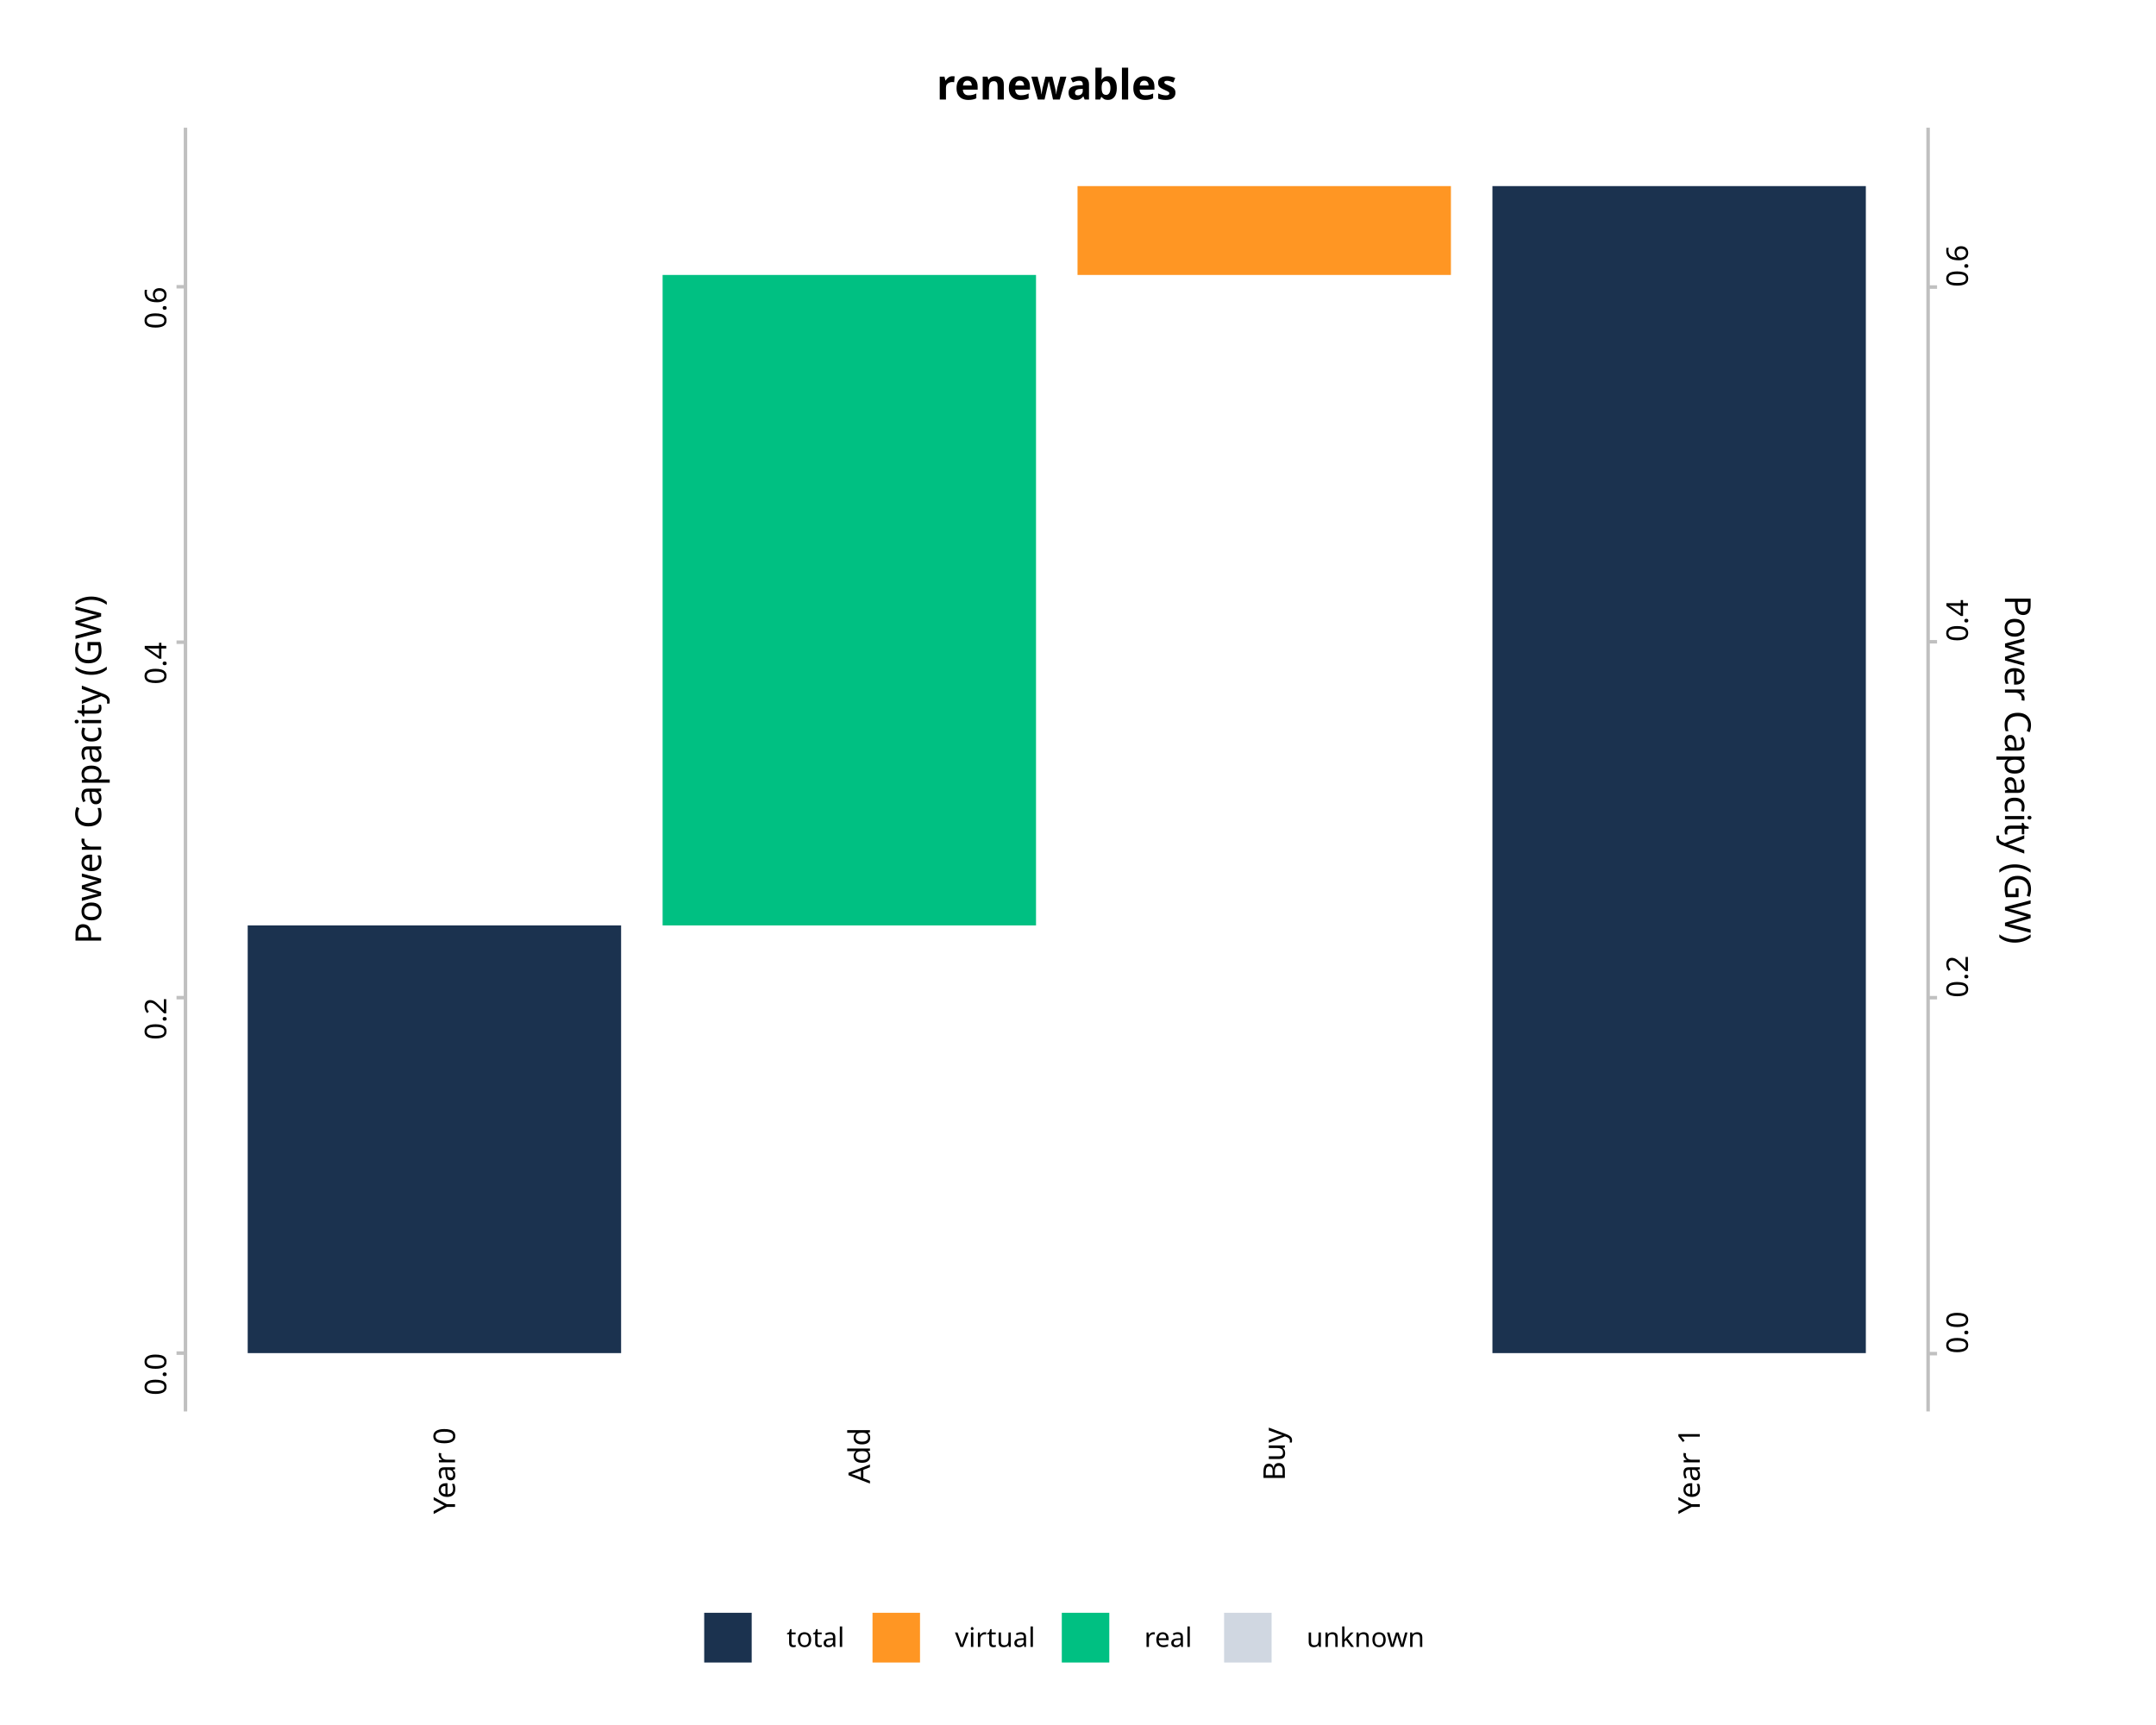
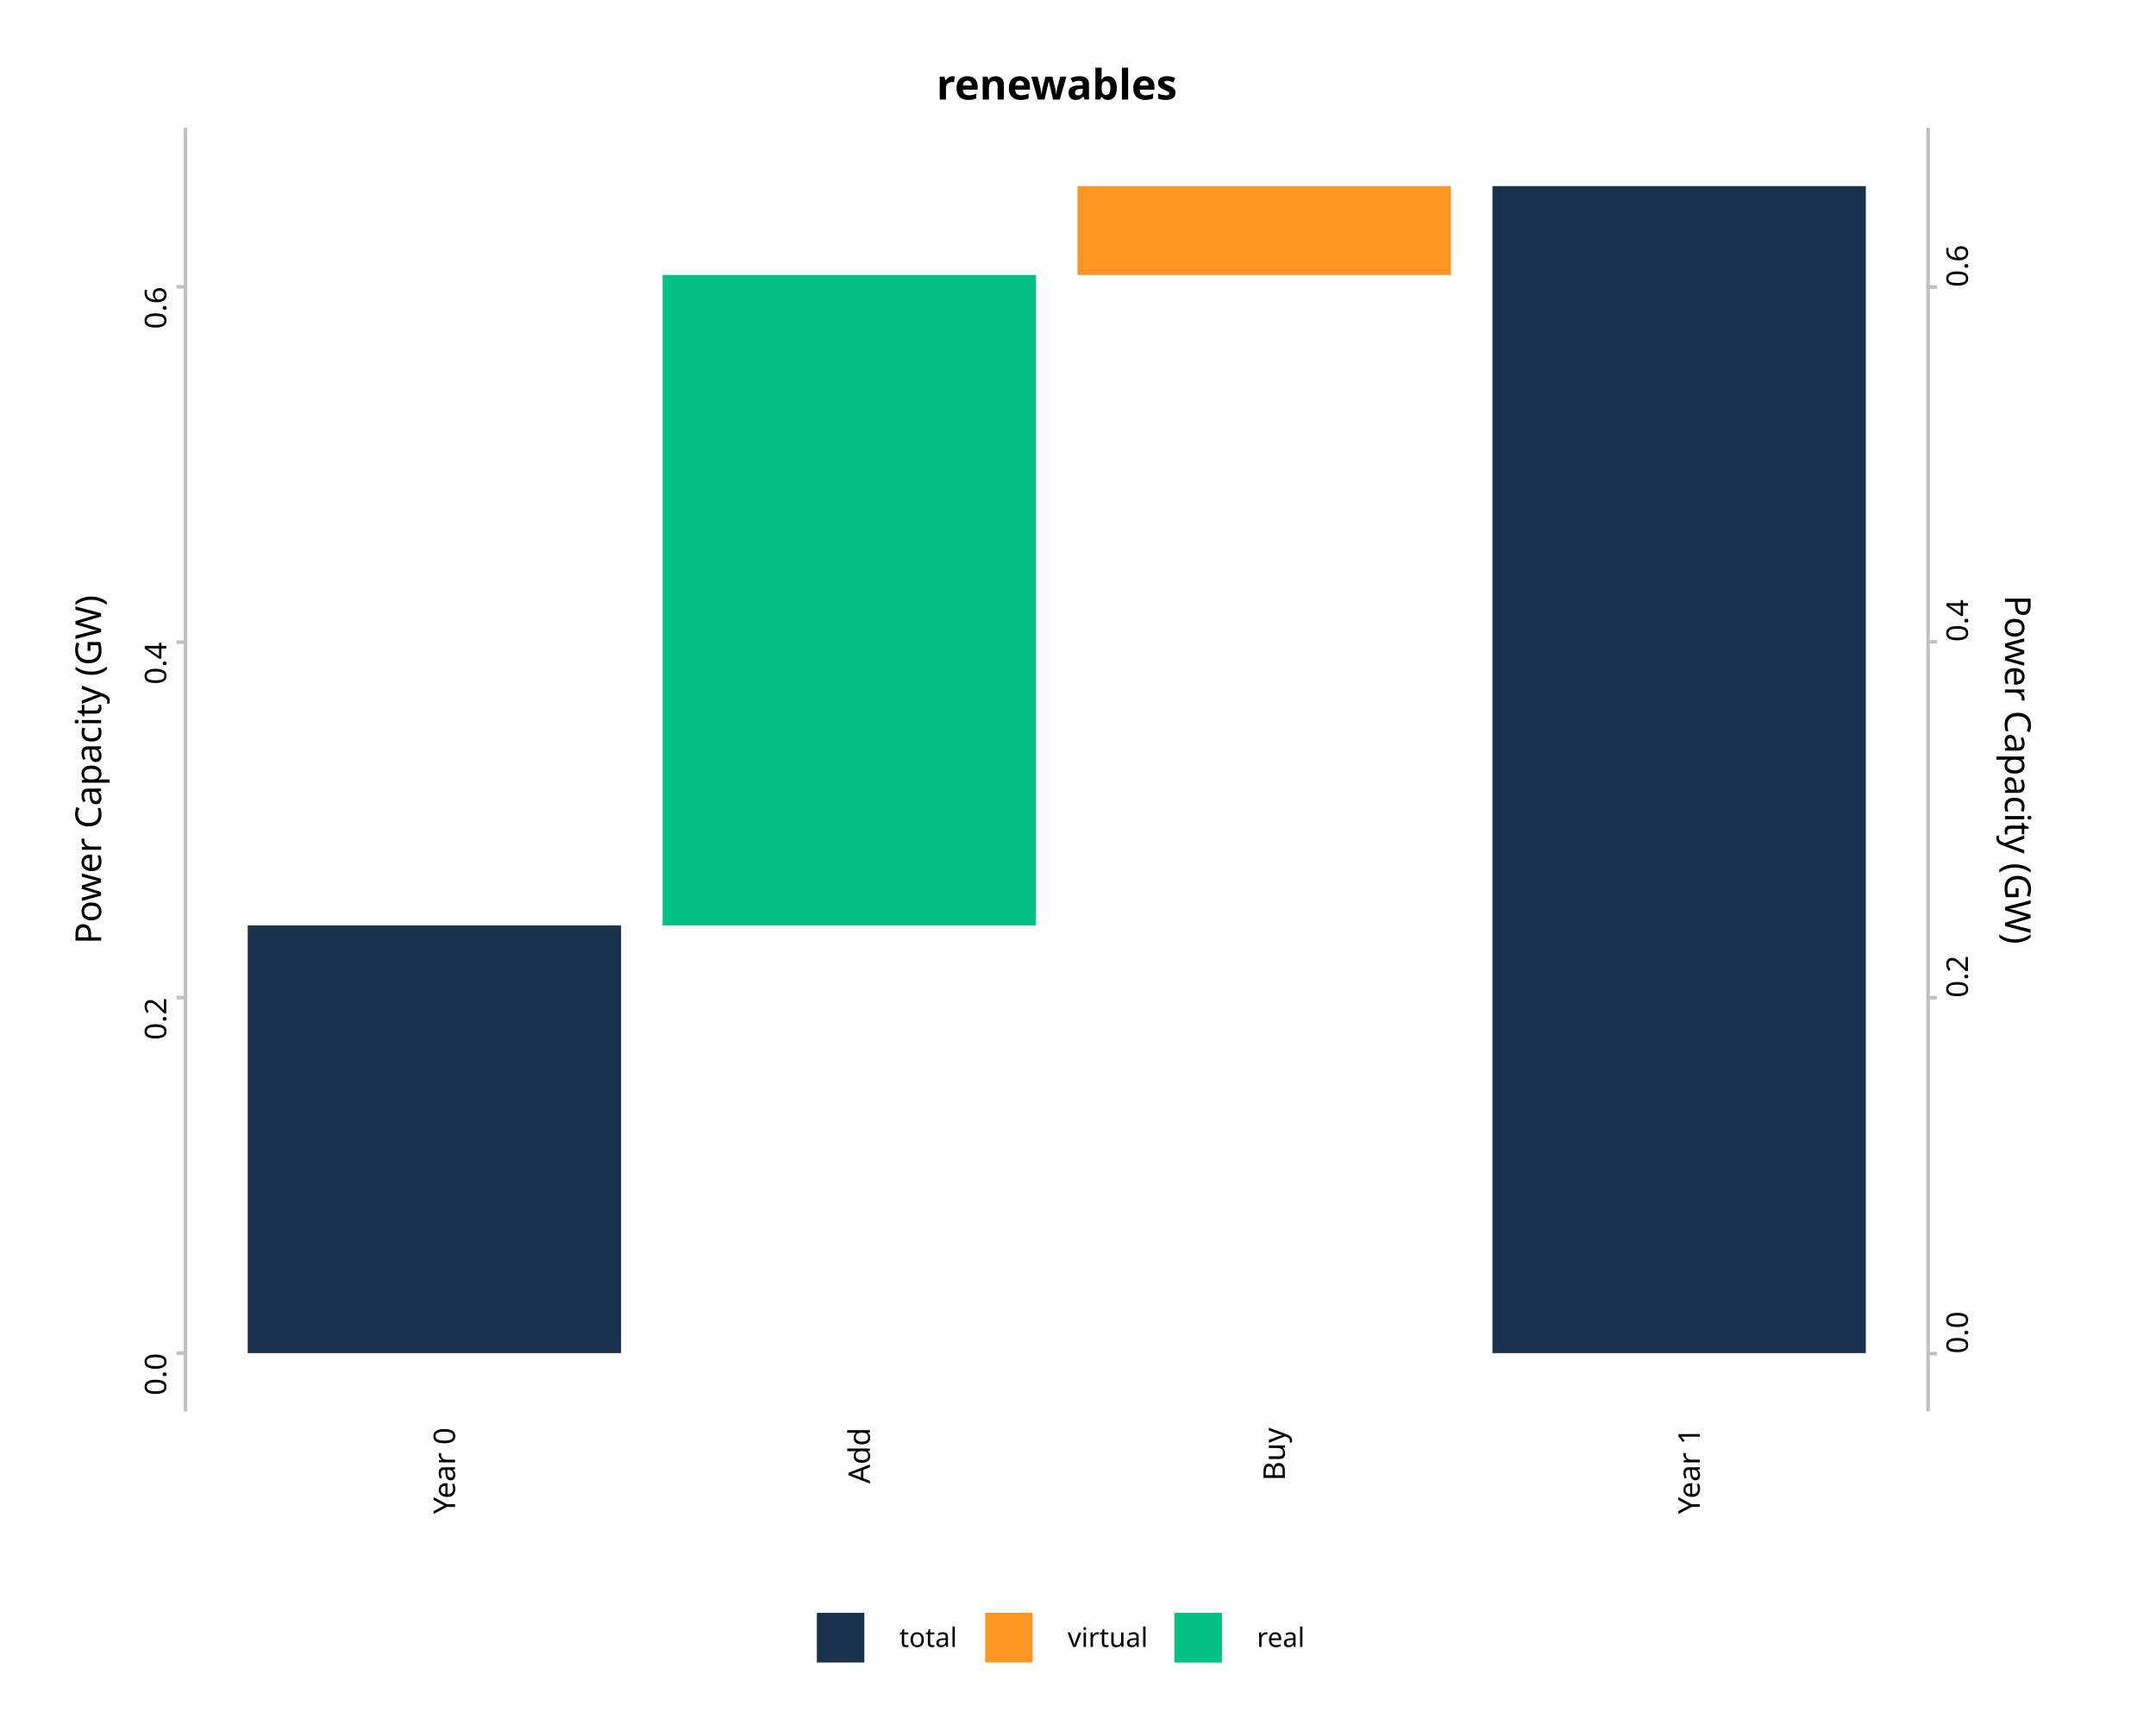
<svg xmlns="http://www.w3.org/2000/svg" class="svglite" data-engine-version="2.0" width="720.00pt" height="576.00pt" viewBox="0 0 720.00 576.00">
  <defs>
    <style type="text/css">
    .svglite line, .svglite polyline, .svglite polygon, .svglite path, .svglite rect, .svglite circle {
      fill: none;
      stroke: #000000;
      stroke-linecap: round;
      stroke-linejoin: round;
      stroke-miterlimit: 10.00;
    }
  </style>
  </defs>
  <rect width="100%" height="100%" style="stroke: none; fill: #FFFFFF;" />
  <defs>
    <clipPath id="cpMC4wMHw3MjAuMDB8MC4wMHw1NzYuMDA=">
      <rect x="0.00" y="0.00" width="720.00" height="576.00" />
    </clipPath>
  </defs>
  <g clip-path="url(#cpMC4wMHw3MjAuMDB8MC4wMHw1NzYuMDA=)">
    <rect x="0.00" y="0.00" width="720.00" height="576.00" style="stroke-width: 1.16; stroke: #FFFFFF; fill: #FFFFFF;" />
  </g>
  <defs>
    <clipPath id="cpNjEuOTR8NjQzLjg5fDQyLjY1fDQ3MS4zMQ==">
      <rect x="61.94" y="42.65" width="581.95" height="428.65" />
    </clipPath>
  </defs>
  <g clip-path="url(#cpNjEuOTR8NjQzLjg5fDQyLjY1fDQ3MS4zMQ==)">
    <rect x="61.94" y="42.65" width="581.95" height="428.65" style="stroke-width: 1.16; stroke: none; fill: #FFFFFF;" />
    <rect x="82.72" y="309.01" width="124.70" height="142.81" style="stroke-width: 1.07; stroke: none; stroke-linecap: square; stroke-linejoin: miter; fill: #1B324F;" />
    <rect x="221.28" y="91.81" width="124.70" height="217.20" style="stroke-width: 1.07; stroke: none; stroke-linecap: square; stroke-linejoin: miter; fill: #00C082;" />
    <rect x="359.84" y="62.14" width="124.70" height="29.67" style="stroke-width: 1.07; stroke: none; stroke-linecap: square; stroke-linejoin: miter; fill: #FF9623;" />
    <rect x="498.40" y="62.14" width="124.70" height="389.68" style="stroke-width: 1.07; stroke: none; stroke-linecap: square; stroke-linejoin: miter; fill: #1B324F;" />
  </g>
  <g clip-path="url(#cpMC4wMHw3MjAuMDB8MC4wMHw1NzYuMDA=)">
    <polyline points="61.94,471.31 61.94,42.65 " style="stroke-width: 1.16; stroke: #C0C0C0; stroke-linecap: butt;" />
    <text transform="translate(55.52,451.82) rotate(-90)" text-anchor="end" style="font-size: 10.00px; font-family: sans;" textLength="13.90px" lengthAdjust="spacingAndGlyphs">0.0</text>
    <text transform="translate(55.52,333.13) rotate(-90)" text-anchor="end" style="font-size: 10.00px; font-family: sans;" textLength="13.90px" lengthAdjust="spacingAndGlyphs">0.2</text>
    <text transform="translate(55.52,214.44) rotate(-90)" text-anchor="end" style="font-size: 10.00px; font-family: sans;" textLength="13.90px" lengthAdjust="spacingAndGlyphs">0.4</text>
    <text transform="translate(55.52,95.75) rotate(-90)" text-anchor="end" style="font-size: 10.00px; font-family: sans;" textLength="13.90px" lengthAdjust="spacingAndGlyphs">0.6</text>
    <polyline points="58.95,451.82 61.94,451.82 " style="stroke-width: 1.16; stroke: #C0C0C0; stroke-linecap: butt;" />
    <polyline points="58.95,333.13 61.94,333.13 " style="stroke-width: 1.16; stroke: #C0C0C0; stroke-linecap: butt;" />
    <polyline points="58.95,214.44 61.94,214.44 " style="stroke-width: 1.16; stroke: #C0C0C0; stroke-linecap: butt;" />
    <polyline points="58.95,95.75 61.94,95.75 " style="stroke-width: 1.16; stroke: #C0C0C0; stroke-linecap: butt;" />
    <polyline points="643.89,471.31 643.89,42.65 " style="stroke-width: 1.16; stroke: #C0C0C0; stroke-linecap: butt;" />
    <polyline points="643.89,452.00 646.88,452.00 " style="stroke-width: 1.16; stroke: #C0C0C0; stroke-linecap: butt;" />
    <polyline points="643.89,333.14 646.88,333.14 " style="stroke-width: 1.16; stroke: #C0C0C0; stroke-linecap: butt;" />
    <polyline points="643.89,214.29 646.88,214.29 " style="stroke-width: 1.16; stroke: #C0C0C0; stroke-linecap: butt;" />
    <polyline points="643.89,95.86 646.88,95.86 " style="stroke-width: 1.16; stroke: #C0C0C0; stroke-linecap: butt;" />
    <text transform="translate(657.19,452.00) rotate(-90)" style="font-size: 10.00px; font-family: sans;" textLength="13.90px" lengthAdjust="spacingAndGlyphs">0.0</text>
    <text transform="translate(657.19,333.14) rotate(-90)" style="font-size: 10.00px; font-family: sans;" textLength="13.90px" lengthAdjust="spacingAndGlyphs">0.2</text>
    <text transform="translate(657.19,214.29) rotate(-90)" style="font-size: 10.00px; font-family: sans;" textLength="13.90px" lengthAdjust="spacingAndGlyphs">0.4</text>
    <text transform="translate(657.19,95.86) rotate(-90)" style="font-size: 10.00px; font-family: sans;" textLength="13.90px" lengthAdjust="spacingAndGlyphs">0.6</text>
    <text transform="translate(151.96,476.69) rotate(-90)" text-anchor="end" style="font-size: 10.00px; font-family: sans;" textLength="29.47px" lengthAdjust="spacingAndGlyphs">Year 0</text>
    <text transform="translate(290.52,476.69) rotate(-90)" text-anchor="end" style="font-size: 10.00px; font-family: sans;" textLength="17.80px" lengthAdjust="spacingAndGlyphs">Add</text>
    <text transform="translate(429.08,476.69) rotate(-90)" text-anchor="end" style="font-size: 10.00px; font-family: sans;" textLength="17.24px" lengthAdjust="spacingAndGlyphs">Buy</text>
    <text transform="translate(567.64,476.69) rotate(-90)" text-anchor="end" style="font-size: 10.00px; font-family: sans;" textLength="29.47px" lengthAdjust="spacingAndGlyphs">Year 1</text>
    <text transform="translate(33.77,256.98) rotate(-90)" text-anchor="middle" style="font-size: 12.00px; font-family: sans;" textLength="116.04px" lengthAdjust="spacingAndGlyphs">Power Capacity (GW)</text>
    <text transform="translate(669.57,256.98) rotate(90)" text-anchor="middle" style="font-size: 12.00px; font-family: sans;" textLength="116.04px" lengthAdjust="spacingAndGlyphs">Power Capacity (GW)</text>
-     <rect x="222.51" y="531.85" width="260.81" height="29.98" style="stroke-width: 1.16; stroke: none; fill: #FFFFFF;" />
-     <rect x="235.17" y="538.53" width="15.86" height="16.61" style="stroke-width: 1.07; stroke: none; stroke-linecap: square; stroke-linejoin: miter; fill: #1B324F;" />
-     <rect x="291.38" y="538.53" width="15.86" height="16.61" style="stroke-width: 1.07; stroke: none; stroke-linecap: square; stroke-linejoin: miter; fill: #FF9623;" />
-     <rect x="354.59" y="538.53" width="15.86" height="16.61" style="stroke-width: 1.07; stroke: none; stroke-linecap: square; stroke-linejoin: miter; fill: #00C082;" />
-     <rect x="408.79" y="538.53" width="15.86" height="16.61" style="stroke-width: 1.07; stroke: none; stroke-linecap: square; stroke-linejoin: miter; fill: #D0D7E1;" />
-     <text x="262.70" y="549.93" style="font-size: 9.00px; font-family: sans;" textLength="17.01px" lengthAdjust="spacingAndGlyphs">total</text>
-     <text x="318.91" y="549.93" style="font-size: 9.00px; font-family: sans;" textLength="24.01px" lengthAdjust="spacingAndGlyphs">virtual</text>
-     <text x="382.12" y="549.93" style="font-size: 9.00px; font-family: sans;" textLength="15.01px" lengthAdjust="spacingAndGlyphs">real</text>
-     <text x="436.32" y="549.93" style="font-size: 9.00px; font-family: sans;" textLength="36.03px" lengthAdjust="spacingAndGlyphs">unknown</text>
+     <rect x="260.13" y="531.85" width="185.57" height="29.98" style="stroke-width: 1.16; stroke: none; fill: #FFFFFF;" />
+     <rect x="272.79" y="538.53" width="15.86" height="16.61" style="stroke-width: 1.07; stroke: none; stroke-linecap: square; stroke-linejoin: miter; fill: #1B324F;" />
+     <rect x="329.00" y="538.53" width="15.86" height="16.61" style="stroke-width: 1.07; stroke: none; stroke-linecap: square; stroke-linejoin: miter; fill: #FF9623;" />
+     <rect x="392.20" y="538.53" width="15.86" height="16.61" style="stroke-width: 1.07; stroke: none; stroke-linecap: square; stroke-linejoin: miter; fill: #00C082;" />
+     <text x="300.32" y="549.93" style="font-size: 9.00px; font-family: sans;" textLength="17.01px" lengthAdjust="spacingAndGlyphs">total</text>
+     <text x="356.53" y="549.93" style="font-size: 9.00px; font-family: sans;" textLength="24.01px" lengthAdjust="spacingAndGlyphs">virtual</text>
+     <text x="419.73" y="549.93" style="font-size: 9.00px; font-family: sans;" textLength="15.01px" lengthAdjust="spacingAndGlyphs">real</text>
    <text x="352.91" y="33.23" text-anchor="middle" style="font-size: 14.00px; font-weight: bold; font-family: sans;" textLength="71.61px" lengthAdjust="spacingAndGlyphs">renewables</text>
  </g>
</svg>
